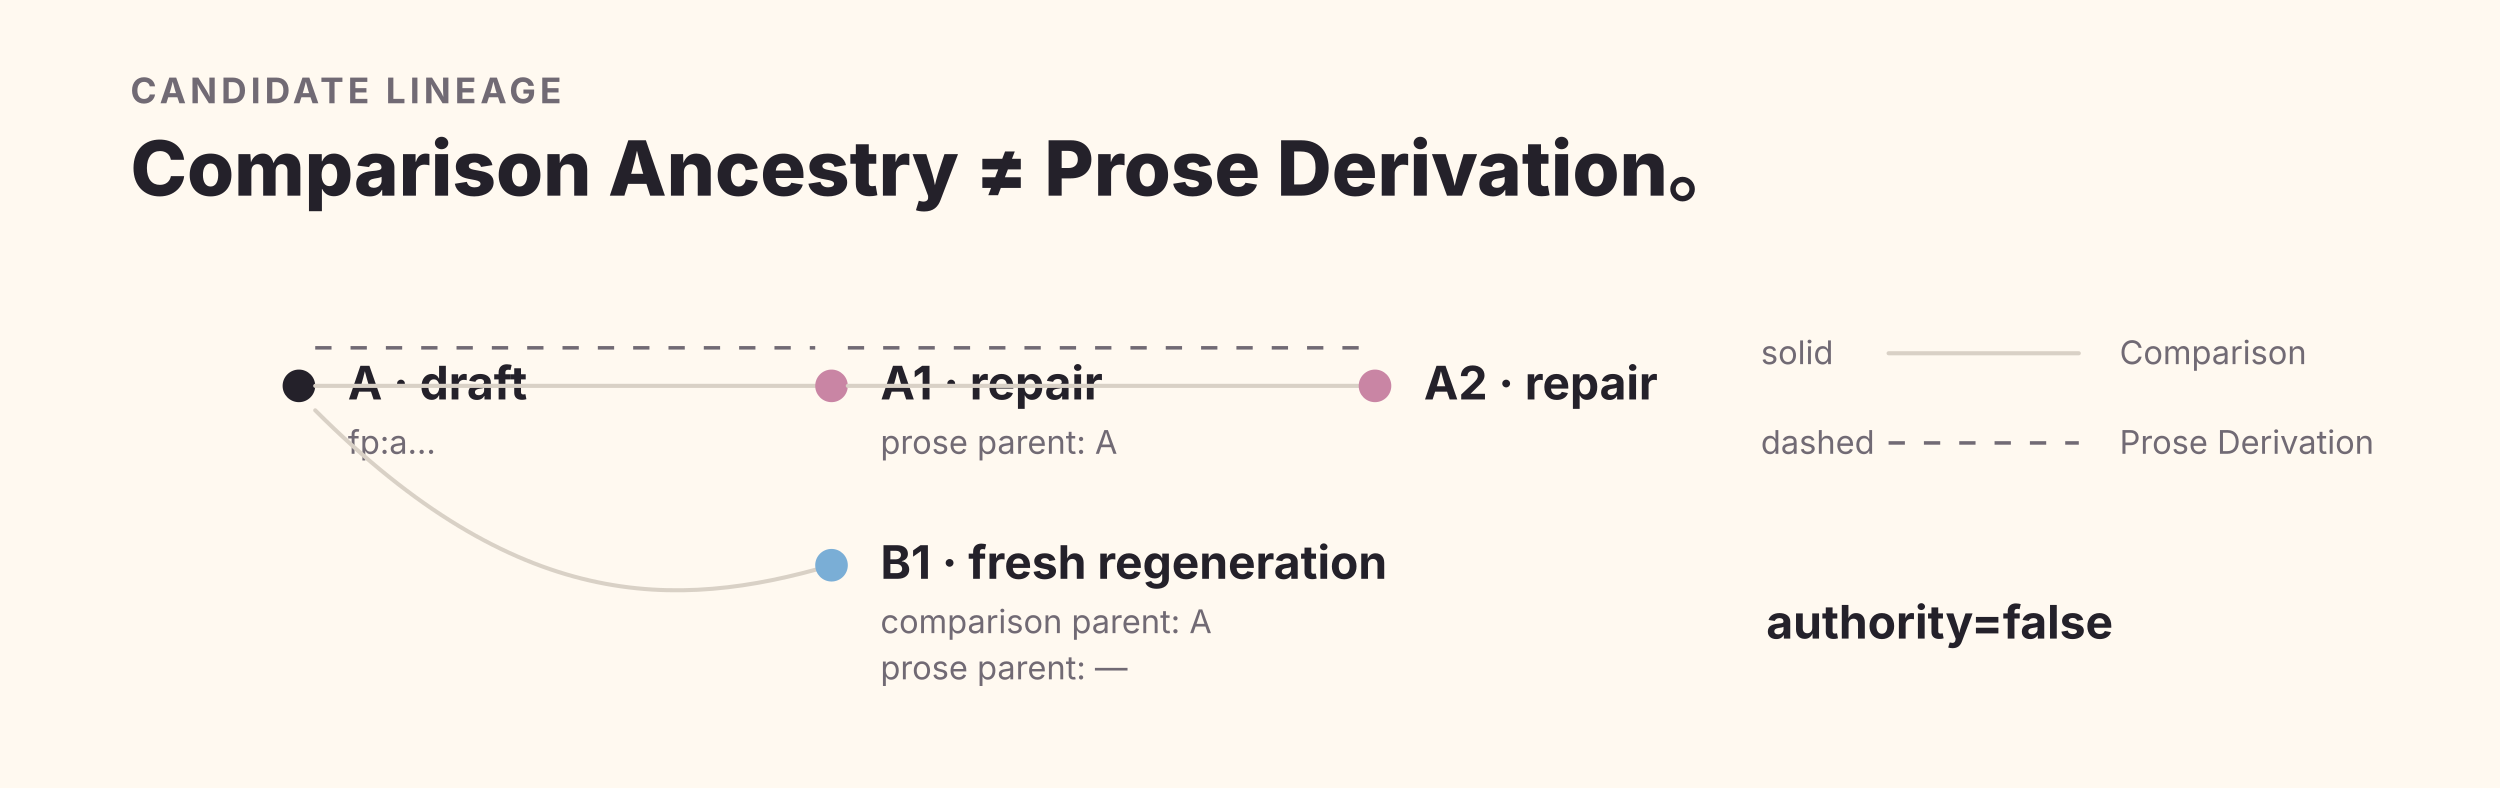
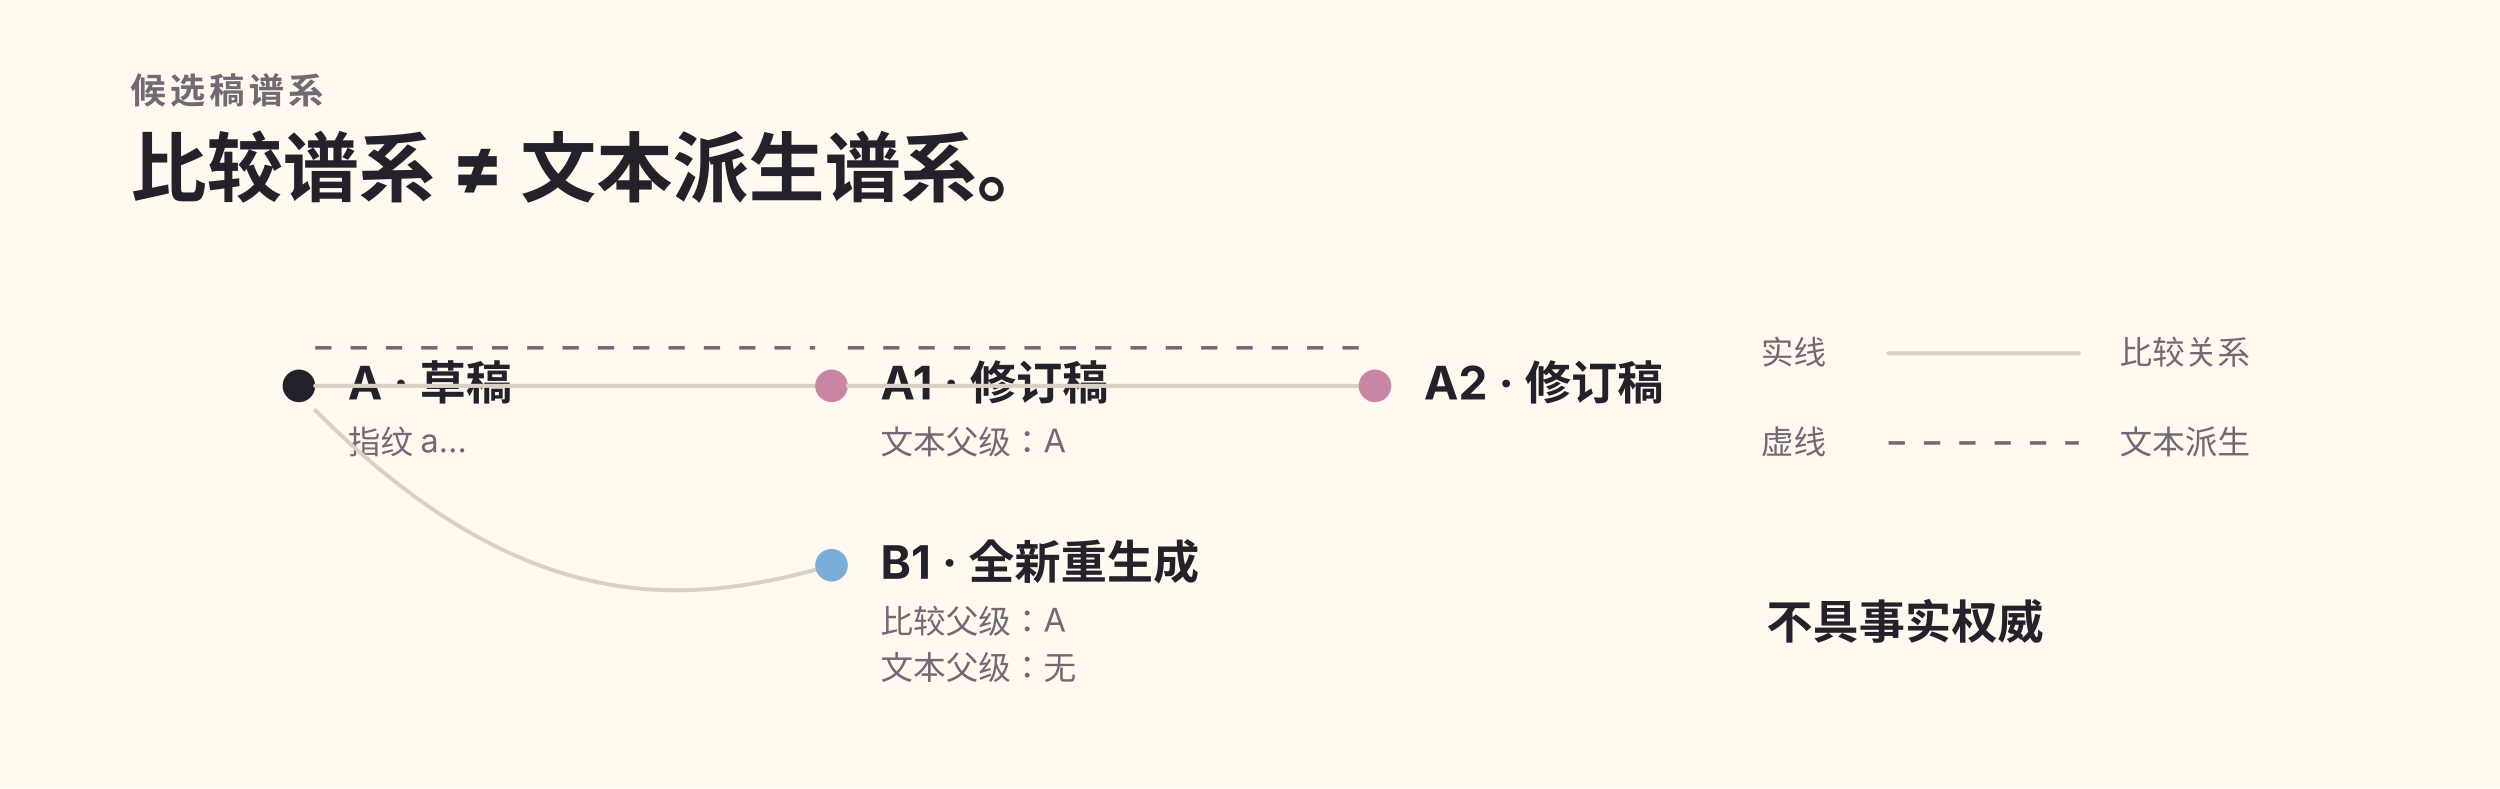
<svg xmlns="http://www.w3.org/2000/svg" viewBox="0 0 920 290" role="img" aria-labelledby="t d">
-   <style>
- text{font-family:system-ui,-apple-system,"Segoe UI",sans-serif;fill:#24212A}
- .eyebrow{font-size:13px;font-weight:700;letter-spacing:1.5px;fill:#716A74}
- .title{font-size:28px;font-weight:760}
- .label{font-size:17px;font-weight:700}
- .body{font-size:14px;fill:#716A74}
- .micro{font-size:12px;fill:#716A74}
- .line{stroke:#D9D1C6;stroke-width:1.5;fill:none;stroke-linecap:round;stroke-linejoin:round}
- .dash{stroke:#716A74;stroke-width:1.3;stroke-dasharray:6 7;fill:none}
- </style>
+   <style>text{font-family:system-ui,-apple-system,"Segoe UI",sans-serif;fill:#24212A}.eyebrow{font-size:13px;font-weight:700;letter-spacing:1.5px;fill:#716A74}.title{font-size:28px;font-weight:760}.label{font-size:17px;font-weight:700}.micro{font-size:12px;fill:#716A74}.line{stroke:#D9D1C6;stroke-width:1.5;fill:none;stroke-linecap:round;stroke-linejoin:round}.dash{stroke:#716A74;stroke-width:1.3;stroke-dasharray:6 7;fill:none}</style>
  <rect width="920" height="290" fill="#FFF9F0" />
-   <text x="48" y="38" class="eyebrow">CANDIDATE LINEAGE</text>
-   <text x="48" y="72" class="title">Comparison Ancestry ≠ Prose Derivation。</text>
+   <text x="48" y="38" class="eyebrow">候选稿谱系</text>
+   <text x="48" y="72" class="title">比较谱系 ≠ 文本派生谱系。</text>
  <circle cx="110" cy="142" r="6" fill="#24212A" />
-   <text x="128" y="147" class="label">A · draft</text>
-   <text x="128" y="167" class="micro">fp:a…</text>
+   <text x="128" y="147" class="label">A · 草稿</text>
+   <text x="128" y="167" class="micro">指纹 a…</text>
  <path d="M116 142 L300 142" class="line" />
  <circle cx="306" cy="142" r="6" fill="#C985A4" />
-   <text x="324" y="147" class="label">A1 · repair</text>
-   <text x="324" y="167" class="micro">prose parent: A</text>
+   <text x="324" y="147" class="label">A1 · 修订稿</text>
+   <text x="324" y="167" class="micro">文本父级：A</text>
  <path d="M312 142 L500 142" class="line" />
  <circle cx="506" cy="142" r="6" fill="#C985A4" />
-   <text x="524" y="147" class="label">A2 · repair</text>
+   <text x="524" y="147" class="label">A2 · 修订稿</text>
  <path d="M116 151 C190 225 248 225 306 208" class="line" />
  <circle cx="306" cy="208" r="6" fill="#7AAED6" />
-   <text x="324" y="213" class="label">B1 · fresh regeneration</text>
-   <text x="324" y="233" class="micro">comparison parent: A</text>
-   <text x="324" y="250" class="micro">prose parent: —</text>
-   <text x="648" y="134" class="micro">solid</text>
+   <text x="324" y="213" class="label">B1 · 全新重生成</text>
+   <text x="324" y="233" class="micro">比较父级：A</text>
+   <text x="324" y="250" class="micro">文本父级：无</text>
+   <text x="648" y="134" class="micro">实线</text>
  <path d="M695 130 L765 130" class="line" />
-   <text x="780" y="134" class="micro">Comparison</text>
-   <text x="648" y="167" class="micro">dashed</text>
+   <text x="780" y="134" class="micro">比较关系</text>
+   <text x="648" y="167" class="micro">虚线</text>
  <path d="M695 163 L765 163" class="dash" />
-   <text x="780" y="167" class="micro">Prose Derivation</text>
+   <text x="780" y="167" class="micro">文本派生</text>
  <path d="M116 128 L300 128" class="dash" />
  <path d="M312 128 L500 128" class="dash" />
-   <text x="650" y="235" class="label">authority=false</text>
+   <text x="650" y="235" class="label">不具事实权威</text>
</svg>
